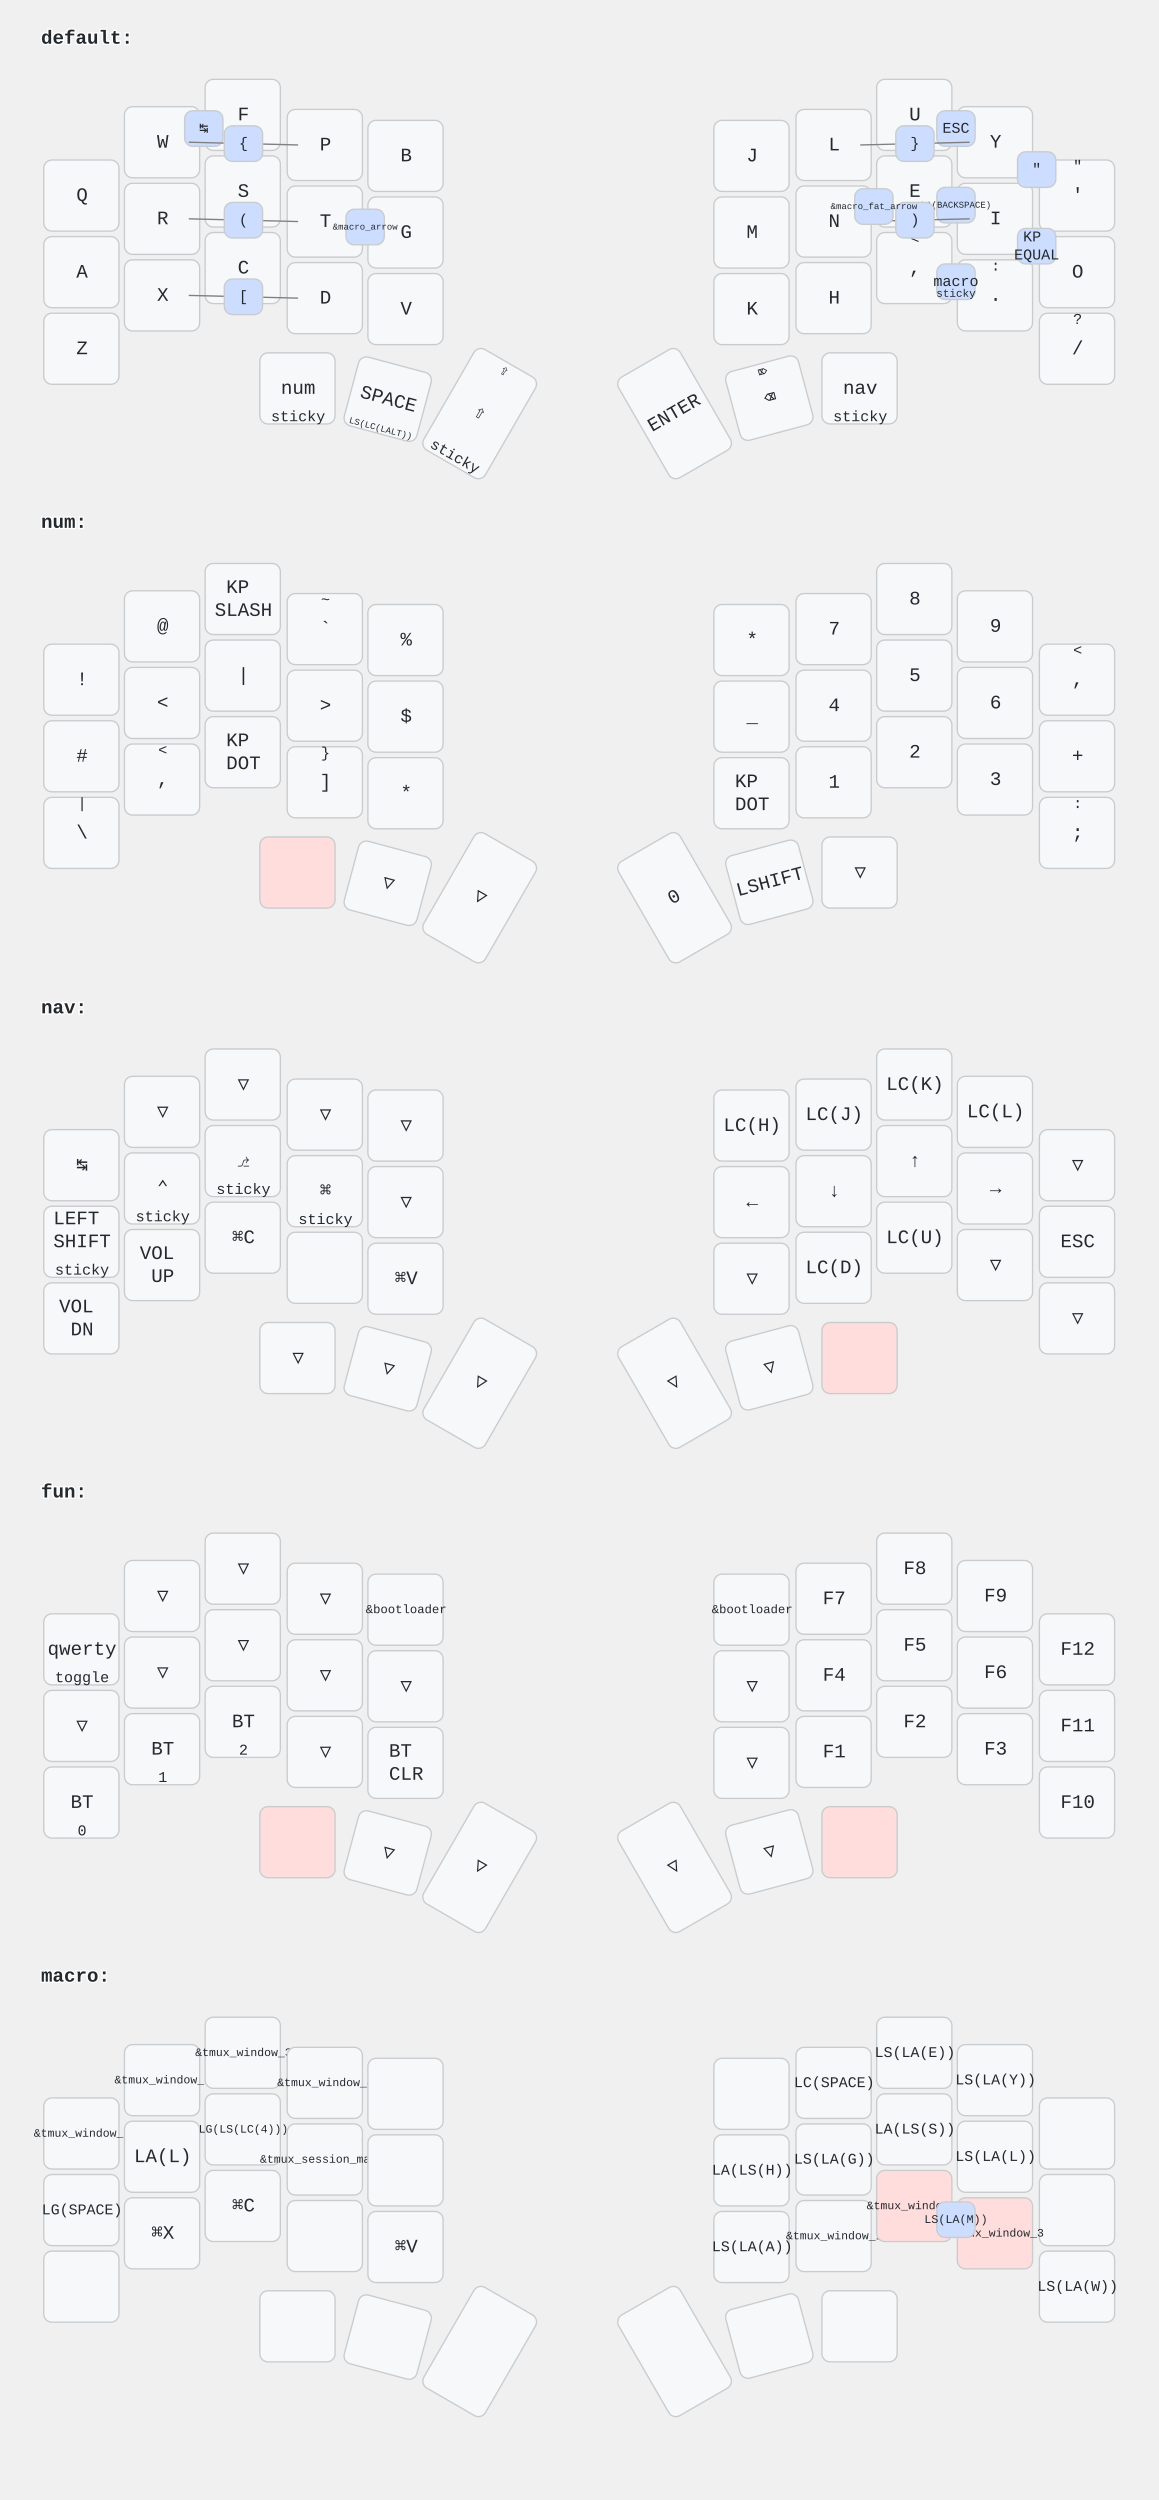
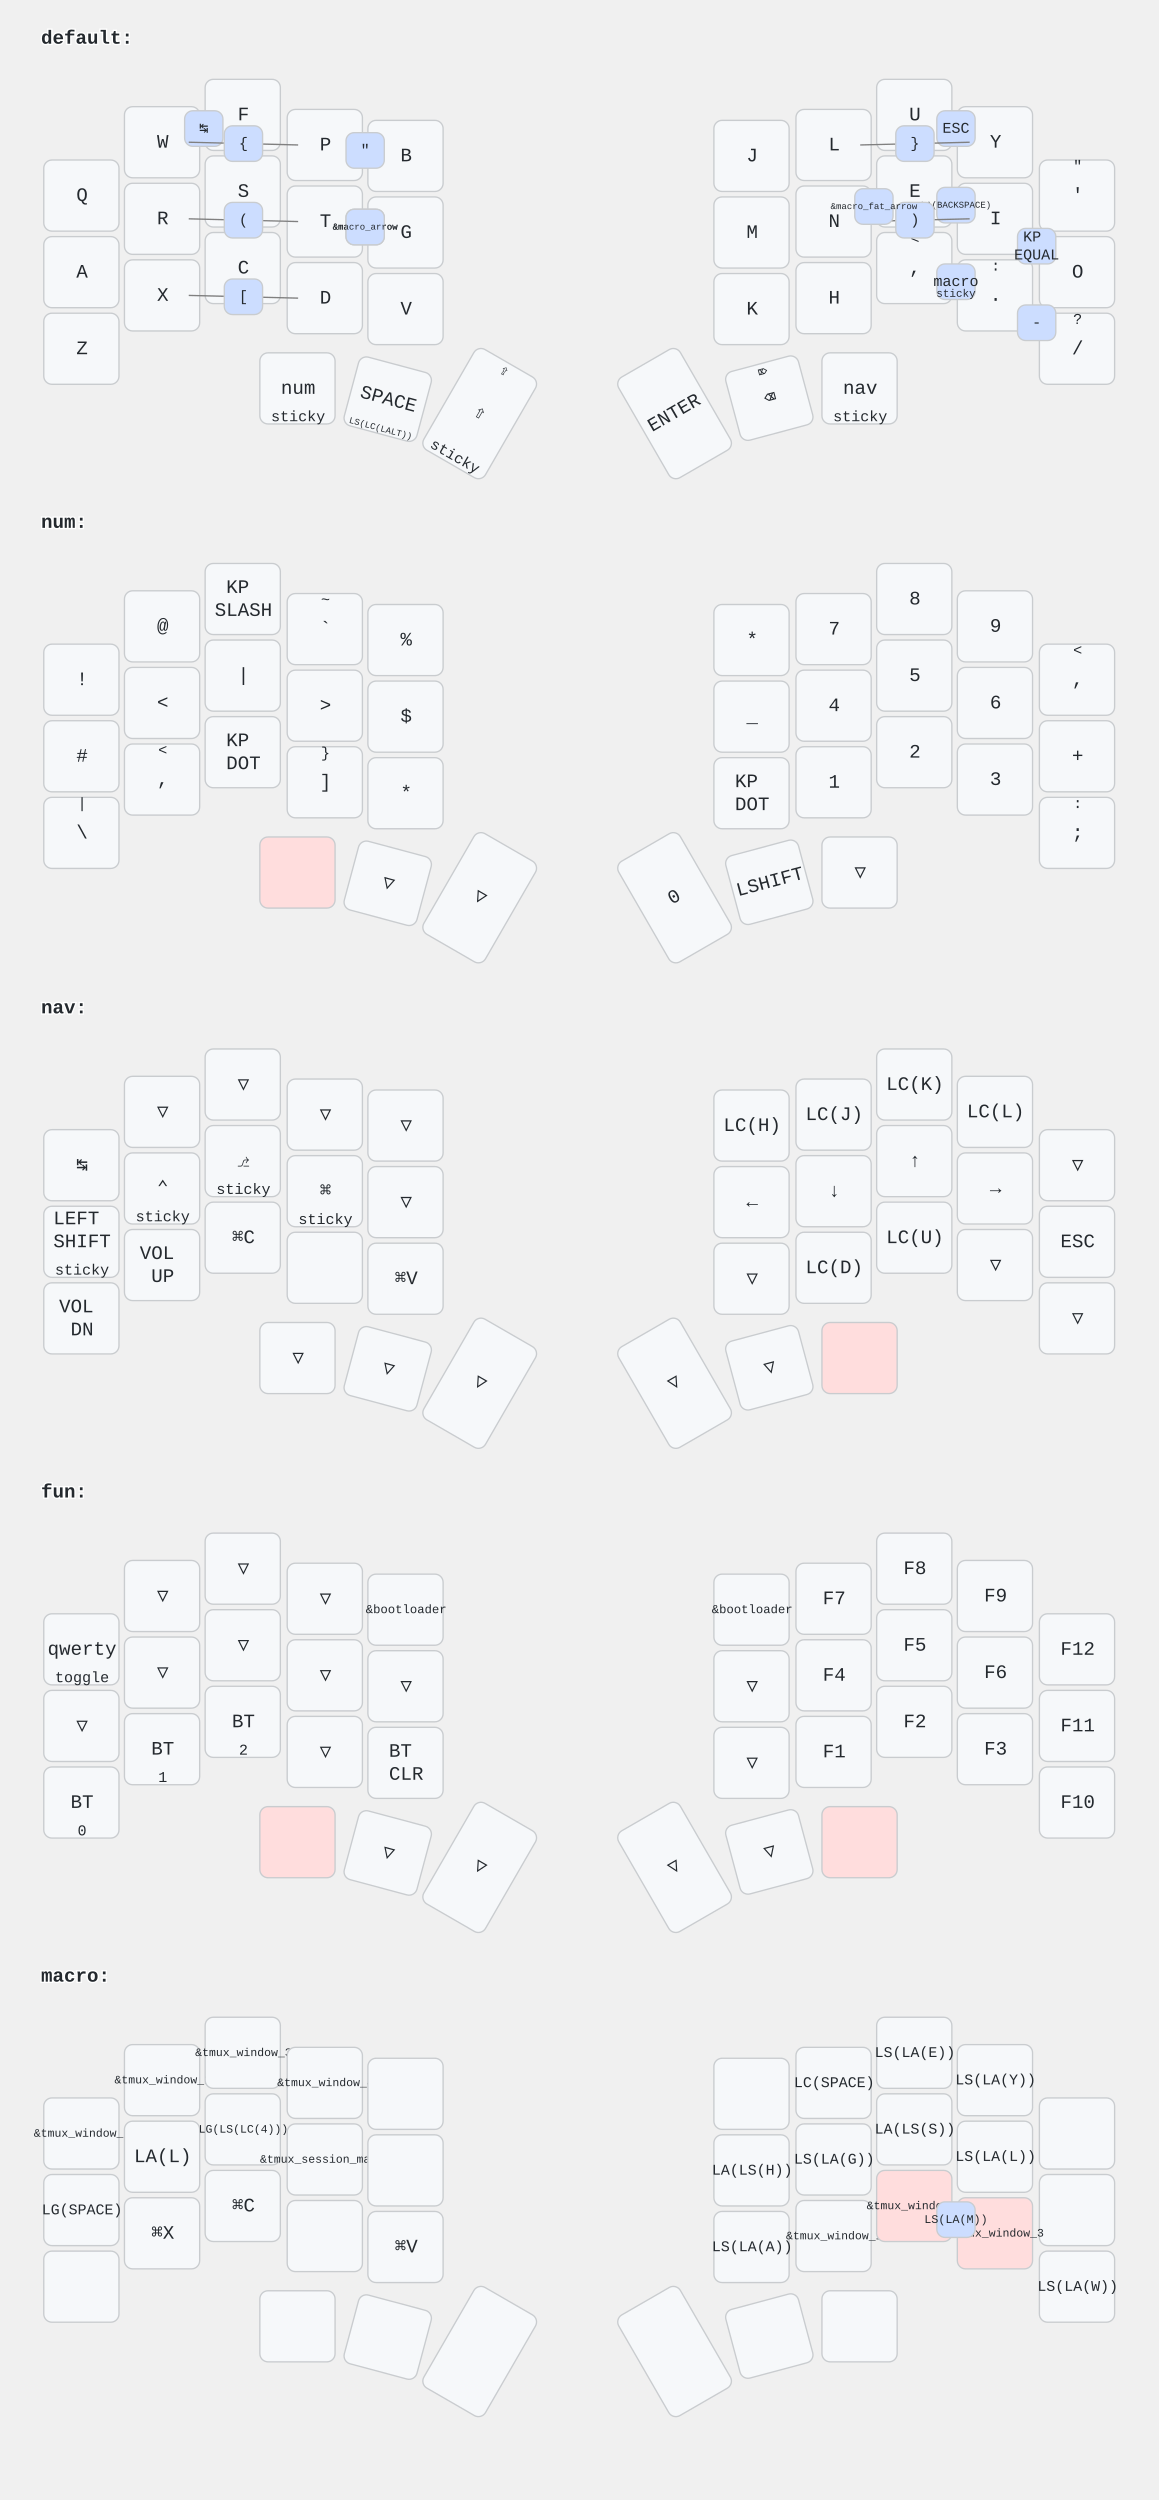
<svg xmlns="http://www.w3.org/2000/svg" width="847" height="1828" viewBox="0 0 847 1828" class="keymap">
  <style>/* font and background color specifications */
svg {
    font-family: SFMono-Regular,Consolas,Liberation Mono,Menlo,monospace;
    font-size: 14px;
    font-kerning: normal;
    text-rendering: optimizeLegibility;
    fill: #24292e;
}

/* default key styling */
rect {
    fill: #f6f8fa;
    stroke: #c9cccf;
    stroke-width: 1;
}

/* color accent for combo boxes */
rect.combo {
    fill: #cdf;
}

/* color accent for held keys */
rect.held, rect.combo.held {
    fill: #fdd;
}

/* color accent for ghost (optional) keys */
rect.ghost, rect.combo.ghost {
    fill: #ddd;
}

text {
    text-anchor: middle;
    dominant-baseline: middle;
}

/* styling for layer labels */
text.label {
    font-weight: bold;
    text-anchor: start;
    stroke: white;
    stroke-width: 2;
    paint-order: stroke;
}

/* styling for combo tap, and key hold/shifted label text */
text.combo, text.hold, text.shifted {
    font-size: 11px;
}

text.hold {
    text-anchor: middle;
    dominant-baseline: auto;
}

text.shifted {
    text-anchor: middle;
    dominant-baseline: hanging;
}

/* styling for hold/shifted label text in combo box */
text.combo.hold, text.combo.shifted {
    font-size: 8px;
}

/* styling for combo dendrons */
path {
    stroke-width: 1;
    stroke: gray;
    fill: none;
}
</style>
  <g transform="translate(30, 0)" class="layer-default">
    <text x="0" y="28" class="label">default:</text>
    <g transform="translate(0, 56)">
      <g transform="translate(30, 87)" class="key keypos-0">
        <rect rx="6" ry="6" x="-28" y="-26" width="55" height="52" class="key" />
        <text x="0" y="0" class="key tap">Q</text>
      </g>
      <g transform="translate(89, 48)" class="key keypos-1">
        <rect rx="6" ry="6" x="-28" y="-26" width="55" height="52" class="key" />
        <text x="0" y="0" class="key tap">W</text>
      </g>
      <g transform="translate(148, 28)" class="key keypos-2">
        <rect rx="6" ry="6" x="-28" y="-26" width="55" height="52" class="key" />
        <text x="0" y="0" class="key tap">F</text>
      </g>
      <g transform="translate(208, 50)" class="key keypos-3">
        <rect rx="6" ry="6" x="-28" y="-26" width="55" height="52" class="key" />
        <text x="0" y="0" class="key tap">P</text>
      </g>
      <g transform="translate(267, 58)" class="key keypos-4">
        <rect rx="6" ry="6" x="-28" y="-26" width="55" height="52" class="key" />
        <text x="0" y="0" class="key tap">B</text>
      </g>
      <g transform="translate(520, 58)" class="key keypos-5">
        <rect rx="6" ry="6" x="-28" y="-26" width="55" height="52" class="key" />
        <text x="0" y="0" class="key tap">J</text>
      </g>
      <g transform="translate(580, 50)" class="key keypos-6">
        <rect rx="6" ry="6" x="-28" y="-26" width="55" height="52" class="key" />
        <text x="0" y="0" class="key tap">L</text>
      </g>
      <g transform="translate(639, 28)" class="key keypos-7">
        <rect rx="6" ry="6" x="-28" y="-26" width="55" height="52" class="key" />
        <text x="0" y="0" class="key tap">U</text>
      </g>
      <g transform="translate(698, 48)" class="key keypos-8">
        <rect rx="6" ry="6" x="-28" y="-26" width="55" height="52" class="key" />
        <text x="0" y="0" class="key tap">Y</text>
      </g>
      <g transform="translate(758, 87)" class="key keypos-9">
        <rect rx="6" ry="6" x="-28" y="-26" width="55" height="52" class="key" />
        <text x="0" y="0" class="key tap">'</text>
        <text x="0" y="-24" class="key shifted">"</text>
      </g>
      <g transform="translate(30, 143)" class="key keypos-10">
        <rect rx="6" ry="6" x="-28" y="-26" width="55" height="52" class="key" />
        <text x="0" y="0" class="key tap">A</text>
      </g>
      <g transform="translate(89, 104)" class="key keypos-11">
        <rect rx="6" ry="6" x="-28" y="-26" width="55" height="52" class="key" />
        <text x="0" y="0" class="key tap">R</text>
      </g>
      <g transform="translate(148, 84)" class="key keypos-12">
        <rect rx="6" ry="6" x="-28" y="-26" width="55" height="52" class="key" />
        <text x="0" y="0" class="key tap">S</text>
      </g>
      <g transform="translate(208, 106)" class="key keypos-13">
        <rect rx="6" ry="6" x="-28" y="-26" width="55" height="52" class="key" />
        <text x="0" y="0" class="key tap">T</text>
      </g>
      <g transform="translate(267, 114)" class="key keypos-14">
        <rect rx="6" ry="6" x="-28" y="-26" width="55" height="52" class="key" />
        <text x="0" y="0" class="key tap">G</text>
      </g>
      <g transform="translate(520, 114)" class="key keypos-15">
        <rect rx="6" ry="6" x="-28" y="-26" width="55" height="52" class="key" />
        <text x="0" y="0" class="key tap">M</text>
      </g>
      <g transform="translate(580, 106)" class="key keypos-16">
        <rect rx="6" ry="6" x="-28" y="-26" width="55" height="52" class="key" />
        <text x="0" y="0" class="key tap">N</text>
      </g>
      <g transform="translate(639, 84)" class="key keypos-17">
        <rect rx="6" ry="6" x="-28" y="-26" width="55" height="52" class="key" />
        <text x="0" y="0" class="key tap">E</text>
      </g>
      <g transform="translate(698, 104)" class="key keypos-18">
        <rect rx="6" ry="6" x="-28" y="-26" width="55" height="52" class="key" />
        <text x="0" y="0" class="key tap">I</text>
      </g>
      <g transform="translate(758, 143)" class="key keypos-19">
        <rect rx="6" ry="6" x="-28" y="-26" width="55" height="52" class="key" />
        <text x="0" y="0" class="key tap">O</text>
      </g>
      <g transform="translate(30, 199)" class="key keypos-20">
        <rect rx="6" ry="6" x="-28" y="-26" width="55" height="52" class="key" />
        <text x="0" y="0" class="key tap">Z</text>
      </g>
      <g transform="translate(89, 160)" class="key keypos-21">
        <rect rx="6" ry="6" x="-28" y="-26" width="55" height="52" class="key" />
        <text x="0" y="0" class="key tap">X</text>
      </g>
      <g transform="translate(148, 140)" class="key keypos-22">
        <rect rx="6" ry="6" x="-28" y="-26" width="55" height="52" class="key" />
        <text x="0" y="0" class="key tap">C</text>
      </g>
      <g transform="translate(208, 162)" class="key keypos-23">
        <rect rx="6" ry="6" x="-28" y="-26" width="55" height="52" class="key" />
        <text x="0" y="0" class="key tap">D</text>
      </g>
      <g transform="translate(267, 170)" class="key keypos-24">
        <rect rx="6" ry="6" x="-28" y="-26" width="55" height="52" class="key" />
        <text x="0" y="0" class="key tap">V</text>
      </g>
      <g transform="translate(520, 170)" class="key keypos-25">
        <rect rx="6" ry="6" x="-28" y="-26" width="55" height="52" class="key" />
        <text x="0" y="0" class="key tap">K</text>
      </g>
      <g transform="translate(580, 162)" class="key keypos-26">
        <rect rx="6" ry="6" x="-28" y="-26" width="55" height="52" class="key" />
        <text x="0" y="0" class="key tap">H</text>
      </g>
      <g transform="translate(639, 140)" class="key keypos-27">
        <rect rx="6" ry="6" x="-28" y="-26" width="55" height="52" class="key" />
        <text x="0" y="0" class="key tap">,</text>
        <text x="0" y="-24" class="key shifted">&lt;</text>
      </g>
      <g transform="translate(698, 160)" class="key keypos-28">
        <rect rx="6" ry="6" x="-28" y="-26" width="55" height="52" class="key" />
        <text x="0" y="0" class="key tap">.</text>
        <text x="0" y="-24" class="key shifted">:</text>
      </g>
      <g transform="translate(758, 199)" class="key keypos-29">
        <rect rx="6" ry="6" x="-28" y="-26" width="55" height="52" class="key" />
        <text x="0" y="0" class="key tap">/</text>
        <text x="0" y="-24" class="key shifted">?</text>
      </g>
      <g transform="translate(188, 228)" class="key keypos-30">
        <rect rx="6" ry="6" x="-28" y="-26" width="55" height="52" class="key" />
        <text x="0" y="0" class="key tap">num</text>
        <text x="0" y="24" class="key hold">sticky</text>
      </g>
      <g transform="translate(254, 236) rotate(15.0)" class="key keypos-31">
        <rect rx="6" ry="6" x="-28" y="-26" width="55" height="52" class="key" />
        <text x="0" y="0" class="key tap">SPACE</text>
        <text x="0" y="24" class="key hold">
          <tspan style="font-size: 60%">LS(LC(LALT))</tspan>
        </text>
      </g>
      <g transform="translate(321, 246) rotate(30.0)" class="key keypos-32">
        <rect rx="6" ry="6" x="-26" y="-42" width="52" height="85" class="key" />
        <text x="0" y="0" class="key tap">⇧</text>
        <text x="0" y="40" class="key hold">sticky</text>
        <text x="0" y="-40" class="key shifted">⇪</text>
      </g>
      <g transform="translate(463, 246) rotate(-30.0)" class="key keypos-33">
        <rect rx="6" ry="6" x="-26" y="-42" width="52" height="85" class="key" />
        <text x="0" y="0" class="key tap">ENTER</text>
      </g>
      <g transform="translate(533, 235) rotate(-15.0)" class="key keypos-34">
        <rect rx="6" ry="6" x="-28" y="-26" width="55" height="52" class="key" />
        <text x="0" y="0" class="key tap">⌫</text>
        <text x="0" y="-24" class="key shifted">⌦</text>
      </g>
      <g transform="translate(599, 228)" class="key keypos-35">
        <rect rx="6" ry="6" x="-28" y="-26" width="55" height="52" class="key" />
        <text x="0" y="0" class="key tap">nav</text>
        <text x="0" y="24" class="key hold">sticky</text>
      </g>
      <g class="combo combopos-0">
        <rect rx="6" ry="6" x="105" y="25" width="28" height="26" class="combo" />
        <text x="119" y="38" class="combo tap">↹</text>
      </g>
      <g class="combo combopos-1">
        <rect rx="6" ry="6" x="655" y="25" width="28" height="26" class="combo" />
        <text x="669" y="38" class="combo tap">ESC</text>
      </g>
      <g class="combo combopos-2">
        <rect rx="6" ry="6" x="655" y="137" width="28" height="26" class="combo" />
        <text x="669" y="150" class="combo tap">macro</text>
        <text x="669" y="161" class="combo hold">sticky</text>
      </g>
      <g class="combo combopos-3">
        <rect rx="6" ry="6" x="223" y="97" width="28" height="26" class="combo" />
        <text x="237" y="110" class="combo tap">
          <tspan style="font-size: 60%">&amp;macro_arrow</tspan>
        </text>
      </g>
      <g class="combo combopos-4">
        <path d="M148,105 l-40,-1" class="combo" />
        <path d="M148,105 l40,1" class="combo" />
        <rect rx="6" ry="6" x="134" y="92" width="28" height="26" class="combo" />
        <text x="148" y="105" class="combo tap">(</text>
      </g>
      <g class="combo combopos-5">
        <path d="M148,49 l-40,-1" class="combo" />
        <path d="M148,49 l40,1" class="combo" />
        <rect rx="6" ry="6" x="134" y="36" width="28" height="26" class="combo" />
        <text x="148" y="49" class="combo tap">{</text>
      </g>
      <g class="combo combopos-6">
        <path d="M148,161 l-40,-1" class="combo" />
        <path d="M148,161 l40,1" class="combo" />
        <rect rx="6" ry="6" x="134" y="148" width="28" height="26" class="combo" />
        <text x="148" y="161" class="combo tap">[</text>
      </g>
      <g class="combo combopos-7">
        <rect rx="6" ry="6" x="714" y="111" width="28" height="26" class="combo" />
        <text x="728" y="124" class="combo tap">
          <tspan x="728" dy="-0.6em">KP</tspan>
          <tspan x="728" dy="1.2em">EQUAL</tspan>
        </text>
      </g>
      <g class="combo combopos-8">
        <rect rx="6" ry="6" x="655" y="81" width="28" height="26" class="combo" />
        <text x="669" y="94" class="combo tap">
          <tspan style="font-size: 60%">LA(BACKSPACE)</tspan>
        </text>
      </g>
      <g class="combo combopos-9">
-         <rect rx="6" ry="6" x="714" y="55" width="28" height="26" class="combo" />
-         <text x="728" y="68" class="combo tap">"</text>
+         <rect rx="6" ry="6" x="223" y="41" width="28" height="26" class="combo" />
+         <text x="237" y="54" class="combo tap">"</text>
      </g>
      <g class="combo combopos-10">
        <path d="M639,105 l40,-1" class="combo" />
        <path d="M639,105 l-40,1" class="combo" />
        <rect rx="6" ry="6" x="625" y="92" width="28" height="26" class="combo" />
        <text x="639" y="105" class="combo tap">)</text>
      </g>
      <g class="combo combopos-11">
        <rect rx="6" ry="6" x="595" y="82" width="28" height="26" class="combo" />
        <text x="609" y="95" class="combo tap">
          <tspan style="font-size: 60%">&amp;macro_fat_arrow</tspan>
        </text>
      </g>
      <g class="combo combopos-12">
        <path d="M639,49 l-40,1" class="combo" />
        <path d="M639,49 l40,-1" class="combo" />
        <rect rx="6" ry="6" x="625" y="36" width="28" height="26" class="combo" />
        <text x="639" y="49" class="combo tap">}</text>
+       </g>
+       <g class="combo combopos-13">
+         <rect rx="6" ry="6" x="714" y="167" width="28" height="26" class="combo" />
+         <text x="728" y="180" class="combo tap">-</text>
+       </g>
+       <g class="combo combopos-14">
+         <rect rx="6" ry="6" x="223" y="97" width="28" height="26" class="combo" />
+         <text x="237" y="110" class="combo tap">
+           <tspan style="font-size: 60%">&amp;macro_arrow</tspan>
+         </text>
      </g>
    </g>
  </g>
  <g transform="translate(30, 354)" class="layer-num">
    <text x="0" y="28" class="label">num:</text>
    <g transform="translate(0, 56)">
      <g transform="translate(30, 87)" class="key keypos-0">
        <rect rx="6" ry="6" x="-28" y="-26" width="55" height="52" class="key" />
        <text x="0" y="0" class="key tap">!</text>
      </g>
      <g transform="translate(89, 48)" class="key keypos-1">
        <rect rx="6" ry="6" x="-28" y="-26" width="55" height="52" class="key" />
        <text x="0" y="0" class="key tap">@</text>
      </g>
      <g transform="translate(148, 28)" class="key keypos-2">
        <rect rx="6" ry="6" x="-28" y="-26" width="55" height="52" class="key" />
        <text x="0" y="0" class="key tap">
          <tspan x="0" dy="-0.6em">KP</tspan>
          <tspan x="0" dy="1.2em">SLASH</tspan>
        </text>
      </g>
      <g transform="translate(208, 50)" class="key keypos-3">
        <rect rx="6" ry="6" x="-28" y="-26" width="55" height="52" class="key" />
        <text x="0" y="0" class="key tap">`</text>
        <text x="0" y="-24" class="key shifted">~</text>
      </g>
      <g transform="translate(267, 58)" class="key keypos-4">
        <rect rx="6" ry="6" x="-28" y="-26" width="55" height="52" class="key" />
        <text x="0" y="0" class="key tap">%</text>
      </g>
      <g transform="translate(520, 58)" class="key keypos-5">
        <rect rx="6" ry="6" x="-28" y="-26" width="55" height="52" class="key" />
        <text x="0" y="0" class="key tap">*</text>
      </g>
      <g transform="translate(580, 50)" class="key keypos-6">
        <rect rx="6" ry="6" x="-28" y="-26" width="55" height="52" class="key" />
        <text x="0" y="0" class="key tap">7</text>
      </g>
      <g transform="translate(639, 28)" class="key keypos-7">
        <rect rx="6" ry="6" x="-28" y="-26" width="55" height="52" class="key" />
        <text x="0" y="0" class="key tap">8</text>
      </g>
      <g transform="translate(698, 48)" class="key keypos-8">
        <rect rx="6" ry="6" x="-28" y="-26" width="55" height="52" class="key" />
        <text x="0" y="0" class="key tap">9</text>
      </g>
      <g transform="translate(758, 87)" class="key keypos-9">
        <rect rx="6" ry="6" x="-28" y="-26" width="55" height="52" class="key" />
        <text x="0" y="0" class="key tap">,</text>
        <text x="0" y="-24" class="key shifted">&lt;</text>
      </g>
      <g transform="translate(30, 143)" class="key keypos-10">
        <rect rx="6" ry="6" x="-28" y="-26" width="55" height="52" class="key" />
        <text x="0" y="0" class="key tap">#</text>
      </g>
      <g transform="translate(89, 104)" class="key keypos-11">
        <rect rx="6" ry="6" x="-28" y="-26" width="55" height="52" class="key" />
        <text x="0" y="0" class="key tap">&lt;</text>
      </g>
      <g transform="translate(148, 84)" class="key keypos-12">
        <rect rx="6" ry="6" x="-28" y="-26" width="55" height="52" class="key" />
        <text x="0" y="0" class="key tap">|</text>
      </g>
      <g transform="translate(208, 106)" class="key keypos-13">
        <rect rx="6" ry="6" x="-28" y="-26" width="55" height="52" class="key" />
        <text x="0" y="0" class="key tap">&gt;</text>
      </g>
      <g transform="translate(267, 114)" class="key keypos-14">
        <rect rx="6" ry="6" x="-28" y="-26" width="55" height="52" class="key" />
        <text x="0" y="0" class="key tap">$</text>
      </g>
      <g transform="translate(520, 114)" class="key keypos-15">
        <rect rx="6" ry="6" x="-28" y="-26" width="55" height="52" class="key" />
        <text x="0" y="0" class="key tap">_</text>
      </g>
      <g transform="translate(580, 106)" class="key keypos-16">
        <rect rx="6" ry="6" x="-28" y="-26" width="55" height="52" class="key" />
        <text x="0" y="0" class="key tap">4</text>
      </g>
      <g transform="translate(639, 84)" class="key keypos-17">
        <rect rx="6" ry="6" x="-28" y="-26" width="55" height="52" class="key" />
        <text x="0" y="0" class="key tap">5</text>
      </g>
      <g transform="translate(698, 104)" class="key keypos-18">
        <rect rx="6" ry="6" x="-28" y="-26" width="55" height="52" class="key" />
        <text x="0" y="0" class="key tap">6</text>
      </g>
      <g transform="translate(758, 143)" class="key keypos-19">
        <rect rx="6" ry="6" x="-28" y="-26" width="55" height="52" class="key" />
        <text x="0" y="0" class="key tap">+</text>
      </g>
      <g transform="translate(30, 199)" class="key keypos-20">
        <rect rx="6" ry="6" x="-28" y="-26" width="55" height="52" class="key" />
        <text x="0" y="0" class="key tap">\</text>
        <text x="0" y="-24" class="key shifted">|</text>
      </g>
      <g transform="translate(89, 160)" class="key keypos-21">
        <rect rx="6" ry="6" x="-28" y="-26" width="55" height="52" class="key" />
        <text x="0" y="0" class="key tap">,</text>
        <text x="0" y="-24" class="key shifted">&lt;</text>
      </g>
      <g transform="translate(148, 140)" class="key keypos-22">
        <rect rx="6" ry="6" x="-28" y="-26" width="55" height="52" class="key" />
        <text x="0" y="0" class="key tap">
          <tspan x="0" dy="-0.6em">KP</tspan>
          <tspan x="0" dy="1.2em">DOT</tspan>
        </text>
      </g>
      <g transform="translate(208, 162)" class="key keypos-23">
        <rect rx="6" ry="6" x="-28" y="-26" width="55" height="52" class="key" />
        <text x="0" y="0" class="key tap">]</text>
        <text x="0" y="-24" class="key shifted">}</text>
      </g>
      <g transform="translate(267, 170)" class="key keypos-24">
        <rect rx="6" ry="6" x="-28" y="-26" width="55" height="52" class="key" />
        <text x="0" y="0" class="key tap">*</text>
      </g>
      <g transform="translate(520, 170)" class="key keypos-25">
        <rect rx="6" ry="6" x="-28" y="-26" width="55" height="52" class="key" />
        <text x="0" y="0" class="key tap">
          <tspan x="0" dy="-0.6em">KP</tspan>
          <tspan x="0" dy="1.2em">DOT</tspan>
        </text>
      </g>
      <g transform="translate(580, 162)" class="key keypos-26">
        <rect rx="6" ry="6" x="-28" y="-26" width="55" height="52" class="key" />
        <text x="0" y="0" class="key tap">1</text>
      </g>
      <g transform="translate(639, 140)" class="key keypos-27">
        <rect rx="6" ry="6" x="-28" y="-26" width="55" height="52" class="key" />
        <text x="0" y="0" class="key tap">2</text>
      </g>
      <g transform="translate(698, 160)" class="key keypos-28">
        <rect rx="6" ry="6" x="-28" y="-26" width="55" height="52" class="key" />
        <text x="0" y="0" class="key tap">3</text>
      </g>
      <g transform="translate(758, 199)" class="key keypos-29">
        <rect rx="6" ry="6" x="-28" y="-26" width="55" height="52" class="key" />
        <text x="0" y="0" class="key tap">;</text>
        <text x="0" y="-24" class="key shifted">:</text>
      </g>
      <g transform="translate(188, 228)" class="key held keypos-30">
        <rect rx="6" ry="6" x="-28" y="-26" width="55" height="52" class="key held" />
      </g>
      <g transform="translate(254, 236) rotate(15.0)" class="key trans keypos-31">
        <rect rx="6" ry="6" x="-28" y="-26" width="55" height="52" class="key trans" />
        <text x="0" y="0" class="key trans tap">▽</text>
      </g>
      <g transform="translate(321, 246) rotate(30.0)" class="key trans keypos-32">
        <rect rx="6" ry="6" x="-26" y="-42" width="52" height="85" class="key trans" />
        <text x="0" y="0" class="key trans tap">▽</text>
      </g>
      <g transform="translate(463, 246) rotate(-30.0)" class="key keypos-33">
        <rect rx="6" ry="6" x="-26" y="-42" width="52" height="85" class="key" />
        <text x="0" y="0" class="key tap">0</text>
      </g>
      <g transform="translate(533, 235) rotate(-15.0)" class="key keypos-34">
        <rect rx="6" ry="6" x="-28" y="-26" width="55" height="52" class="key" />
        <text x="0" y="0" class="key tap">LSHIFT</text>
      </g>
      <g transform="translate(599, 228)" class="key trans keypos-35">
        <rect rx="6" ry="6" x="-28" y="-26" width="55" height="52" class="key trans" />
        <text x="0" y="0" class="key trans tap">▽</text>
      </g>
    </g>
  </g>
  <g transform="translate(30, 709)" class="layer-nav">
    <text x="0" y="28" class="label">nav:</text>
    <g transform="translate(0, 56)">
      <g transform="translate(30, 87)" class="key keypos-0">
        <rect rx="6" ry="6" x="-28" y="-26" width="55" height="52" class="key" />
        <text x="0" y="0" class="key tap">↹</text>
      </g>
      <g transform="translate(89, 48)" class="key trans keypos-1">
        <rect rx="6" ry="6" x="-28" y="-26" width="55" height="52" class="key trans" />
        <text x="0" y="0" class="key trans tap">▽</text>
      </g>
      <g transform="translate(148, 28)" class="key trans keypos-2">
        <rect rx="6" ry="6" x="-28" y="-26" width="55" height="52" class="key trans" />
        <text x="0" y="0" class="key trans tap">▽</text>
      </g>
      <g transform="translate(208, 50)" class="key trans keypos-3">
        <rect rx="6" ry="6" x="-28" y="-26" width="55" height="52" class="key trans" />
        <text x="0" y="0" class="key trans tap">▽</text>
      </g>
      <g transform="translate(267, 58)" class="key trans keypos-4">
        <rect rx="6" ry="6" x="-28" y="-26" width="55" height="52" class="key trans" />
        <text x="0" y="0" class="key trans tap">▽</text>
      </g>
      <g transform="translate(520, 58)" class="key keypos-5">
        <rect rx="6" ry="6" x="-28" y="-26" width="55" height="52" class="key" />
        <text x="0" y="0" class="key tap">LC(H)</text>
      </g>
      <g transform="translate(580, 50)" class="key keypos-6">
        <rect rx="6" ry="6" x="-28" y="-26" width="55" height="52" class="key" />
        <text x="0" y="0" class="key tap">LC(J)</text>
      </g>
      <g transform="translate(639, 28)" class="key keypos-7">
        <rect rx="6" ry="6" x="-28" y="-26" width="55" height="52" class="key" />
        <text x="0" y="0" class="key tap">LC(K)</text>
      </g>
      <g transform="translate(698, 48)" class="key keypos-8">
        <rect rx="6" ry="6" x="-28" y="-26" width="55" height="52" class="key" />
        <text x="0" y="0" class="key tap">LC(L)</text>
      </g>
      <g transform="translate(758, 87)" class="key trans keypos-9">
        <rect rx="6" ry="6" x="-28" y="-26" width="55" height="52" class="key trans" />
        <text x="0" y="0" class="key trans tap">▽</text>
      </g>
      <g transform="translate(30, 143)" class="key keypos-10">
        <rect rx="6" ry="6" x="-28" y="-26" width="55" height="52" class="key" />
        <text x="0" y="0" class="key tap">
          <tspan x="0" dy="-1.2em">LEFT</tspan>
          <tspan x="0" dy="1.2em">SHIFT</tspan>
        </text>
        <text x="0" y="24" class="key hold">sticky</text>
      </g>
      <g transform="translate(89, 104)" class="key keypos-11">
        <rect rx="6" ry="6" x="-28" y="-26" width="55" height="52" class="key" />
        <text x="0" y="0" class="key tap">⌃</text>
        <text x="0" y="24" class="key hold">sticky</text>
      </g>
      <g transform="translate(148, 84)" class="key keypos-12">
        <rect rx="6" ry="6" x="-28" y="-26" width="55" height="52" class="key" />
        <text x="0" y="0" class="key tap">⎇</text>
        <text x="0" y="24" class="key hold">sticky</text>
      </g>
      <g transform="translate(208, 106)" class="key keypos-13">
        <rect rx="6" ry="6" x="-28" y="-26" width="55" height="52" class="key" />
        <text x="0" y="0" class="key tap">⌘</text>
        <text x="0" y="24" class="key hold">sticky</text>
      </g>
      <g transform="translate(267, 114)" class="key trans keypos-14">
        <rect rx="6" ry="6" x="-28" y="-26" width="55" height="52" class="key trans" />
        <text x="0" y="0" class="key trans tap">▽</text>
      </g>
      <g transform="translate(520, 114)" class="key keypos-15">
        <rect rx="6" ry="6" x="-28" y="-26" width="55" height="52" class="key" />
        <text x="0" y="0" class="key tap">←</text>
      </g>
      <g transform="translate(580, 106)" class="key keypos-16">
        <rect rx="6" ry="6" x="-28" y="-26" width="55" height="52" class="key" />
        <text x="0" y="0" class="key tap">↓</text>
      </g>
      <g transform="translate(639, 84)" class="key keypos-17">
        <rect rx="6" ry="6" x="-28" y="-26" width="55" height="52" class="key" />
        <text x="0" y="0" class="key tap">↑</text>
      </g>
      <g transform="translate(698, 104)" class="key keypos-18">
        <rect rx="6" ry="6" x="-28" y="-26" width="55" height="52" class="key" />
        <text x="0" y="0" class="key tap">→</text>
      </g>
      <g transform="translate(758, 143)" class="key keypos-19">
        <rect rx="6" ry="6" x="-28" y="-26" width="55" height="52" class="key" />
        <text x="0" y="0" class="key tap">ESC</text>
      </g>
      <g transform="translate(30, 199)" class="key keypos-20">
        <rect rx="6" ry="6" x="-28" y="-26" width="55" height="52" class="key" />
        <text x="0" y="0" class="key tap">
          <tspan x="0" dy="-0.6em">VOL</tspan>
          <tspan x="0" dy="1.2em">DN</tspan>
        </text>
      </g>
      <g transform="translate(89, 160)" class="key keypos-21">
        <rect rx="6" ry="6" x="-28" y="-26" width="55" height="52" class="key" />
        <text x="0" y="0" class="key tap">
          <tspan x="0" dy="-0.6em">VOL</tspan>
          <tspan x="0" dy="1.2em">UP</tspan>
        </text>
      </g>
      <g transform="translate(148, 140)" class="key keypos-22">
        <rect rx="6" ry="6" x="-28" y="-26" width="55" height="52" class="key" />
        <text x="0" y="0" class="key tap">⌘C</text>
      </g>
      <g transform="translate(208, 162)" class="key keypos-23">
        <rect rx="6" ry="6" x="-28" y="-26" width="55" height="52" class="key" />
      </g>
      <g transform="translate(267, 170)" class="key keypos-24">
        <rect rx="6" ry="6" x="-28" y="-26" width="55" height="52" class="key" />
        <text x="0" y="0" class="key tap">⌘V</text>
      </g>
      <g transform="translate(520, 170)" class="key trans keypos-25">
        <rect rx="6" ry="6" x="-28" y="-26" width="55" height="52" class="key trans" />
        <text x="0" y="0" class="key trans tap">▽</text>
      </g>
      <g transform="translate(580, 162)" class="key keypos-26">
        <rect rx="6" ry="6" x="-28" y="-26" width="55" height="52" class="key" />
        <text x="0" y="0" class="key tap">LC(D)</text>
      </g>
      <g transform="translate(639, 140)" class="key keypos-27">
        <rect rx="6" ry="6" x="-28" y="-26" width="55" height="52" class="key" />
        <text x="0" y="0" class="key tap">LC(U)</text>
      </g>
      <g transform="translate(698, 160)" class="key trans keypos-28">
        <rect rx="6" ry="6" x="-28" y="-26" width="55" height="52" class="key trans" />
        <text x="0" y="0" class="key trans tap">▽</text>
      </g>
      <g transform="translate(758, 199)" class="key trans keypos-29">
        <rect rx="6" ry="6" x="-28" y="-26" width="55" height="52" class="key trans" />
        <text x="0" y="0" class="key trans tap">▽</text>
      </g>
      <g transform="translate(188, 228)" class="key trans keypos-30">
        <rect rx="6" ry="6" x="-28" y="-26" width="55" height="52" class="key trans" />
        <text x="0" y="0" class="key trans tap">▽</text>
      </g>
      <g transform="translate(254, 236) rotate(15.0)" class="key trans keypos-31">
        <rect rx="6" ry="6" x="-28" y="-26" width="55" height="52" class="key trans" />
        <text x="0" y="0" class="key trans tap">▽</text>
      </g>
      <g transform="translate(321, 246) rotate(30.0)" class="key trans keypos-32">
        <rect rx="6" ry="6" x="-26" y="-42" width="52" height="85" class="key trans" />
        <text x="0" y="0" class="key trans tap">▽</text>
      </g>
      <g transform="translate(463, 246) rotate(-30.0)" class="key trans keypos-33">
        <rect rx="6" ry="6" x="-26" y="-42" width="52" height="85" class="key trans" />
        <text x="0" y="0" class="key trans tap">▽</text>
      </g>
      <g transform="translate(533, 235) rotate(-15.0)" class="key trans keypos-34">
        <rect rx="6" ry="6" x="-28" y="-26" width="55" height="52" class="key trans" />
        <text x="0" y="0" class="key trans tap">▽</text>
      </g>
      <g transform="translate(599, 228)" class="key held keypos-35">
        <rect rx="6" ry="6" x="-28" y="-26" width="55" height="52" class="key held" />
      </g>
    </g>
  </g>
  <g transform="translate(30, 1063)" class="layer-fun">
    <text x="0" y="28" class="label">fun:</text>
    <g transform="translate(0, 56)">
      <g transform="translate(30, 87)" class="key keypos-0">
        <rect rx="6" ry="6" x="-28" y="-26" width="55" height="52" class="key" />
        <text x="0" y="0" class="key tap">qwerty</text>
        <text x="0" y="24" class="key hold">toggle</text>
      </g>
      <g transform="translate(89, 48)" class="key trans keypos-1">
        <rect rx="6" ry="6" x="-28" y="-26" width="55" height="52" class="key trans" />
        <text x="0" y="0" class="key trans tap">▽</text>
      </g>
      <g transform="translate(148, 28)" class="key trans keypos-2">
        <rect rx="6" ry="6" x="-28" y="-26" width="55" height="52" class="key trans" />
        <text x="0" y="0" class="key trans tap">▽</text>
      </g>
      <g transform="translate(208, 50)" class="key trans keypos-3">
        <rect rx="6" ry="6" x="-28" y="-26" width="55" height="52" class="key trans" />
        <text x="0" y="0" class="key trans tap">▽</text>
      </g>
      <g transform="translate(267, 58)" class="key keypos-4">
        <rect rx="6" ry="6" x="-28" y="-26" width="55" height="52" class="key" />
        <text x="0" y="0" class="key tap">
          <tspan style="font-size: 64%">&amp;bootloader</tspan>
        </text>
      </g>
      <g transform="translate(520, 58)" class="key keypos-5">
        <rect rx="6" ry="6" x="-28" y="-26" width="55" height="52" class="key" />
        <text x="0" y="0" class="key tap">
          <tspan style="font-size: 64%">&amp;bootloader</tspan>
        </text>
      </g>
      <g transform="translate(580, 50)" class="key keypos-6">
        <rect rx="6" ry="6" x="-28" y="-26" width="55" height="52" class="key" />
        <text x="0" y="0" class="key tap">F7</text>
      </g>
      <g transform="translate(639, 28)" class="key keypos-7">
        <rect rx="6" ry="6" x="-28" y="-26" width="55" height="52" class="key" />
        <text x="0" y="0" class="key tap">F8</text>
      </g>
      <g transform="translate(698, 48)" class="key keypos-8">
        <rect rx="6" ry="6" x="-28" y="-26" width="55" height="52" class="key" />
        <text x="0" y="0" class="key tap">F9</text>
      </g>
      <g transform="translate(758, 87)" class="key keypos-9">
        <rect rx="6" ry="6" x="-28" y="-26" width="55" height="52" class="key" />
        <text x="0" y="0" class="key tap">F12</text>
      </g>
      <g transform="translate(30, 143)" class="key trans keypos-10">
        <rect rx="6" ry="6" x="-28" y="-26" width="55" height="52" class="key trans" />
        <text x="0" y="0" class="key trans tap">▽</text>
      </g>
      <g transform="translate(89, 104)" class="key trans keypos-11">
        <rect rx="6" ry="6" x="-28" y="-26" width="55" height="52" class="key trans" />
        <text x="0" y="0" class="key trans tap">▽</text>
      </g>
      <g transform="translate(148, 84)" class="key trans keypos-12">
        <rect rx="6" ry="6" x="-28" y="-26" width="55" height="52" class="key trans" />
        <text x="0" y="0" class="key trans tap">▽</text>
      </g>
      <g transform="translate(208, 106)" class="key trans keypos-13">
        <rect rx="6" ry="6" x="-28" y="-26" width="55" height="52" class="key trans" />
        <text x="0" y="0" class="key trans tap">▽</text>
      </g>
      <g transform="translate(267, 114)" class="key trans keypos-14">
        <rect rx="6" ry="6" x="-28" y="-26" width="55" height="52" class="key trans" />
        <text x="0" y="0" class="key trans tap">▽</text>
      </g>
      <g transform="translate(520, 114)" class="key trans keypos-15">
        <rect rx="6" ry="6" x="-28" y="-26" width="55" height="52" class="key trans" />
        <text x="0" y="0" class="key trans tap">▽</text>
      </g>
      <g transform="translate(580, 106)" class="key keypos-16">
        <rect rx="6" ry="6" x="-28" y="-26" width="55" height="52" class="key" />
        <text x="0" y="0" class="key tap">F4</text>
      </g>
      <g transform="translate(639, 84)" class="key keypos-17">
        <rect rx="6" ry="6" x="-28" y="-26" width="55" height="52" class="key" />
        <text x="0" y="0" class="key tap">F5</text>
      </g>
      <g transform="translate(698, 104)" class="key keypos-18">
        <rect rx="6" ry="6" x="-28" y="-26" width="55" height="52" class="key" />
        <text x="0" y="0" class="key tap">F6</text>
      </g>
      <g transform="translate(758, 143)" class="key keypos-19">
        <rect rx="6" ry="6" x="-28" y="-26" width="55" height="52" class="key" />
        <text x="0" y="0" class="key tap">F11</text>
      </g>
      <g transform="translate(30, 199)" class="key keypos-20">
        <rect rx="6" ry="6" x="-28" y="-26" width="55" height="52" class="key" />
        <text x="0" y="0" class="key tap">BT</text>
        <text x="0" y="24" class="key hold">0</text>
      </g>
      <g transform="translate(89, 160)" class="key keypos-21">
        <rect rx="6" ry="6" x="-28" y="-26" width="55" height="52" class="key" />
        <text x="0" y="0" class="key tap">BT</text>
        <text x="0" y="24" class="key hold">1</text>
      </g>
      <g transform="translate(148, 140)" class="key keypos-22">
        <rect rx="6" ry="6" x="-28" y="-26" width="55" height="52" class="key" />
        <text x="0" y="0" class="key tap">BT</text>
        <text x="0" y="24" class="key hold">2</text>
      </g>
      <g transform="translate(208, 162)" class="key trans keypos-23">
        <rect rx="6" ry="6" x="-28" y="-26" width="55" height="52" class="key trans" />
        <text x="0" y="0" class="key trans tap">▽</text>
      </g>
      <g transform="translate(267, 170)" class="key keypos-24">
        <rect rx="6" ry="6" x="-28" y="-26" width="55" height="52" class="key" />
        <text x="0" y="0" class="key tap">
          <tspan x="0" dy="-0.6em">BT</tspan>
          <tspan x="0" dy="1.2em">CLR</tspan>
        </text>
      </g>
      <g transform="translate(520, 170)" class="key trans keypos-25">
        <rect rx="6" ry="6" x="-28" y="-26" width="55" height="52" class="key trans" />
        <text x="0" y="0" class="key trans tap">▽</text>
      </g>
      <g transform="translate(580, 162)" class="key keypos-26">
        <rect rx="6" ry="6" x="-28" y="-26" width="55" height="52" class="key" />
        <text x="0" y="0" class="key tap">F1</text>
      </g>
      <g transform="translate(639, 140)" class="key keypos-27">
        <rect rx="6" ry="6" x="-28" y="-26" width="55" height="52" class="key" />
        <text x="0" y="0" class="key tap">F2</text>
      </g>
      <g transform="translate(698, 160)" class="key keypos-28">
        <rect rx="6" ry="6" x="-28" y="-26" width="55" height="52" class="key" />
        <text x="0" y="0" class="key tap">F3</text>
      </g>
      <g transform="translate(758, 199)" class="key keypos-29">
        <rect rx="6" ry="6" x="-28" y="-26" width="55" height="52" class="key" />
        <text x="0" y="0" class="key tap">F10</text>
      </g>
      <g transform="translate(188, 228)" class="key held keypos-30">
        <rect rx="6" ry="6" x="-28" y="-26" width="55" height="52" class="key held" />
      </g>
      <g transform="translate(254, 236) rotate(15.0)" class="key trans keypos-31">
        <rect rx="6" ry="6" x="-28" y="-26" width="55" height="52" class="key trans" />
        <text x="0" y="0" class="key trans tap">▽</text>
      </g>
      <g transform="translate(321, 246) rotate(30.0)" class="key trans keypos-32">
        <rect rx="6" ry="6" x="-26" y="-42" width="52" height="85" class="key trans" />
        <text x="0" y="0" class="key trans tap">▽</text>
      </g>
      <g transform="translate(463, 246) rotate(-30.0)" class="key trans keypos-33">
        <rect rx="6" ry="6" x="-26" y="-42" width="52" height="85" class="key trans" />
        <text x="0" y="0" class="key trans tap">▽</text>
      </g>
      <g transform="translate(533, 235) rotate(-15.0)" class="key trans keypos-34">
        <rect rx="6" ry="6" x="-28" y="-26" width="55" height="52" class="key trans" />
        <text x="0" y="0" class="key trans tap">▽</text>
      </g>
      <g transform="translate(599, 228)" class="key held keypos-35">
        <rect rx="6" ry="6" x="-28" y="-26" width="55" height="52" class="key held" />
      </g>
    </g>
  </g>
  <g transform="translate(30, 1417)" class="layer-macro">
    <text x="0" y="28" class="label">macro:</text>
    <g transform="translate(0, 56)">
      <g transform="translate(30, 87)" class="key keypos-0">
        <rect rx="6" ry="6" x="-28" y="-26" width="55" height="52" class="key" />
        <text x="0" y="0" class="key tap">
          <tspan style="font-size: 60%">&amp;tmux_window_1</tspan>
        </text>
      </g>
      <g transform="translate(89, 48)" class="key keypos-1">
        <rect rx="6" ry="6" x="-28" y="-26" width="55" height="52" class="key" />
        <text x="0" y="0" class="key tap">
          <tspan style="font-size: 60%">&amp;tmux_window_2</tspan>
        </text>
      </g>
      <g transform="translate(148, 28)" class="key keypos-2">
        <rect rx="6" ry="6" x="-28" y="-26" width="55" height="52" class="key" />
        <text x="0" y="0" class="key tap">
          <tspan style="font-size: 60%">&amp;tmux_window_3</tspan>
        </text>
      </g>
      <g transform="translate(208, 50)" class="key keypos-3">
        <rect rx="6" ry="6" x="-28" y="-26" width="55" height="52" class="key" />
        <text x="0" y="0" class="key tap">
          <tspan style="font-size: 60%">&amp;tmux_window_4</tspan>
        </text>
      </g>
      <g transform="translate(267, 58)" class="key keypos-4">
        <rect rx="6" ry="6" x="-28" y="-26" width="55" height="52" class="key" />
      </g>
      <g transform="translate(520, 58)" class="key keypos-5">
        <rect rx="6" ry="6" x="-28" y="-26" width="55" height="52" class="key" />
      </g>
      <g transform="translate(580, 50)" class="key keypos-6">
        <rect rx="6" ry="6" x="-28" y="-26" width="55" height="52" class="key" />
        <text x="0" y="0" class="key tap">
          <tspan style="font-size: 78%">LC(SPACE)</tspan>
        </text>
      </g>
      <g transform="translate(639, 28)" class="key keypos-7">
        <rect rx="6" ry="6" x="-28" y="-26" width="55" height="52" class="key" />
        <text x="0" y="0" class="key tap">
          <tspan style="font-size: 78%">LS(LA(E))</tspan>
        </text>
      </g>
      <g transform="translate(698, 48)" class="key keypos-8">
        <rect rx="6" ry="6" x="-28" y="-26" width="55" height="52" class="key" />
        <text x="0" y="0" class="key tap">
          <tspan style="font-size: 78%">LS(LA(Y))</tspan>
        </text>
      </g>
      <g transform="translate(758, 87)" class="key keypos-9">
        <rect rx="6" ry="6" x="-28" y="-26" width="55" height="52" class="key" />
      </g>
      <g transform="translate(30, 143)" class="key keypos-10">
        <rect rx="6" ry="6" x="-28" y="-26" width="55" height="52" class="key" />
        <text x="0" y="0" class="key tap">
          <tspan style="font-size: 78%">LG(SPACE)</tspan>
        </text>
      </g>
      <g transform="translate(89, 104)" class="key keypos-11">
        <rect rx="6" ry="6" x="-28" y="-26" width="55" height="52" class="key" />
        <text x="0" y="0" class="key tap">LA(L)</text>
      </g>
      <g transform="translate(148, 84)" class="key keypos-12">
        <rect rx="6" ry="6" x="-28" y="-26" width="55" height="52" class="key" />
        <text x="0" y="0" class="key tap">
          <tspan style="font-size: 60%">LG(LS(LC(4)))</tspan>
        </text>
      </g>
      <g transform="translate(208, 106)" class="key keypos-13">
        <rect rx="6" ry="6" x="-28" y="-26" width="55" height="52" class="key" />
        <text x="0" y="0" class="key tap">
          <tspan style="font-size: 60%">&amp;tmux_session_macro</tspan>
        </text>
      </g>
      <g transform="translate(267, 114)" class="key keypos-14">
        <rect rx="6" ry="6" x="-28" y="-26" width="55" height="52" class="key" />
      </g>
      <g transform="translate(520, 114)" class="key keypos-15">
        <rect rx="6" ry="6" x="-28" y="-26" width="55" height="52" class="key" />
        <text x="0" y="0" class="key tap">
          <tspan style="font-size: 78%">LA(LS(H))</tspan>
        </text>
      </g>
      <g transform="translate(580, 106)" class="key keypos-16">
        <rect rx="6" ry="6" x="-28" y="-26" width="55" height="52" class="key" />
        <text x="0" y="0" class="key tap">
          <tspan style="font-size: 78%">LS(LA(G))</tspan>
        </text>
      </g>
      <g transform="translate(639, 84)" class="key keypos-17">
        <rect rx="6" ry="6" x="-28" y="-26" width="55" height="52" class="key" />
        <text x="0" y="0" class="key tap">
          <tspan style="font-size: 78%">LA(LS(S))</tspan>
        </text>
      </g>
      <g transform="translate(698, 104)" class="key keypos-18">
        <rect rx="6" ry="6" x="-28" y="-26" width="55" height="52" class="key" />
        <text x="0" y="0" class="key tap">
          <tspan style="font-size: 78%">LS(LA(L))</tspan>
        </text>
      </g>
      <g transform="translate(758, 143)" class="key keypos-19">
        <rect rx="6" ry="6" x="-28" y="-26" width="55" height="52" class="key" />
      </g>
      <g transform="translate(30, 199)" class="key keypos-20">
        <rect rx="6" ry="6" x="-28" y="-26" width="55" height="52" class="key" />
      </g>
      <g transform="translate(89, 160)" class="key keypos-21">
        <rect rx="6" ry="6" x="-28" y="-26" width="55" height="52" class="key" />
        <text x="0" y="0" class="key tap">⌘X</text>
      </g>
      <g transform="translate(148, 140)" class="key keypos-22">
        <rect rx="6" ry="6" x="-28" y="-26" width="55" height="52" class="key" />
        <text x="0" y="0" class="key tap">⌘C</text>
      </g>
      <g transform="translate(208, 162)" class="key keypos-23">
        <rect rx="6" ry="6" x="-28" y="-26" width="55" height="52" class="key" />
      </g>
      <g transform="translate(267, 170)" class="key keypos-24">
        <rect rx="6" ry="6" x="-28" y="-26" width="55" height="52" class="key" />
        <text x="0" y="0" class="key tap">⌘V</text>
      </g>
      <g transform="translate(520, 170)" class="key keypos-25">
        <rect rx="6" ry="6" x="-28" y="-26" width="55" height="52" class="key" />
        <text x="0" y="0" class="key tap">
          <tspan style="font-size: 78%">LS(LA(A))</tspan>
        </text>
      </g>
      <g transform="translate(580, 162)" class="key keypos-26">
        <rect rx="6" ry="6" x="-28" y="-26" width="55" height="52" class="key" />
        <text x="0" y="0" class="key tap">
          <tspan style="font-size: 60%">&amp;tmux_window_1</tspan>
        </text>
      </g>
      <g transform="translate(639, 140)" class="key held keypos-27">
        <rect rx="6" ry="6" x="-28" y="-26" width="55" height="52" class="key held" />
        <text x="0" y="0" class="key held tap">
          <tspan style="font-size: 60%">&amp;tmux_window_2</tspan>
        </text>
      </g>
      <g transform="translate(698, 160)" class="key held keypos-28">
        <rect rx="6" ry="6" x="-28" y="-26" width="55" height="52" class="key held" />
        <text x="0" y="0" class="key held tap">
          <tspan style="font-size: 60%">&amp;tmux_window_3</tspan>
        </text>
      </g>
      <g transform="translate(758, 199)" class="key keypos-29">
        <rect rx="6" ry="6" x="-28" y="-26" width="55" height="52" class="key" />
        <text x="0" y="0" class="key tap">
          <tspan style="font-size: 78%">LS(LA(W))</tspan>
        </text>
      </g>
      <g transform="translate(188, 228)" class="key keypos-30">
        <rect rx="6" ry="6" x="-28" y="-26" width="55" height="52" class="key" />
      </g>
      <g transform="translate(254, 236) rotate(15.0)" class="key keypos-31">
        <rect rx="6" ry="6" x="-28" y="-26" width="55" height="52" class="key" />
      </g>
      <g transform="translate(321, 246) rotate(30.0)" class="key keypos-32">
        <rect rx="6" ry="6" x="-26" y="-42" width="52" height="85" class="key" />
      </g>
      <g transform="translate(463, 246) rotate(-30.0)" class="key keypos-33">
        <rect rx="6" ry="6" x="-26" y="-42" width="52" height="85" class="key" />
      </g>
      <g transform="translate(533, 235) rotate(-15.0)" class="key keypos-34">
        <rect rx="6" ry="6" x="-28" y="-26" width="55" height="52" class="key" />
      </g>
      <g transform="translate(599, 228)" class="key keypos-35">
        <rect rx="6" ry="6" x="-28" y="-26" width="55" height="52" class="key" />
      </g>
      <g class="combo combopos-0">
        <rect rx="6" ry="6" x="655" y="137" width="28" height="26" class="combo" />
        <text x="669" y="150" class="combo tap">
          <tspan style="font-size: 78%">LS(LA(M))</tspan>
        </text>
      </g>
    </g>
  </g>
</svg>
